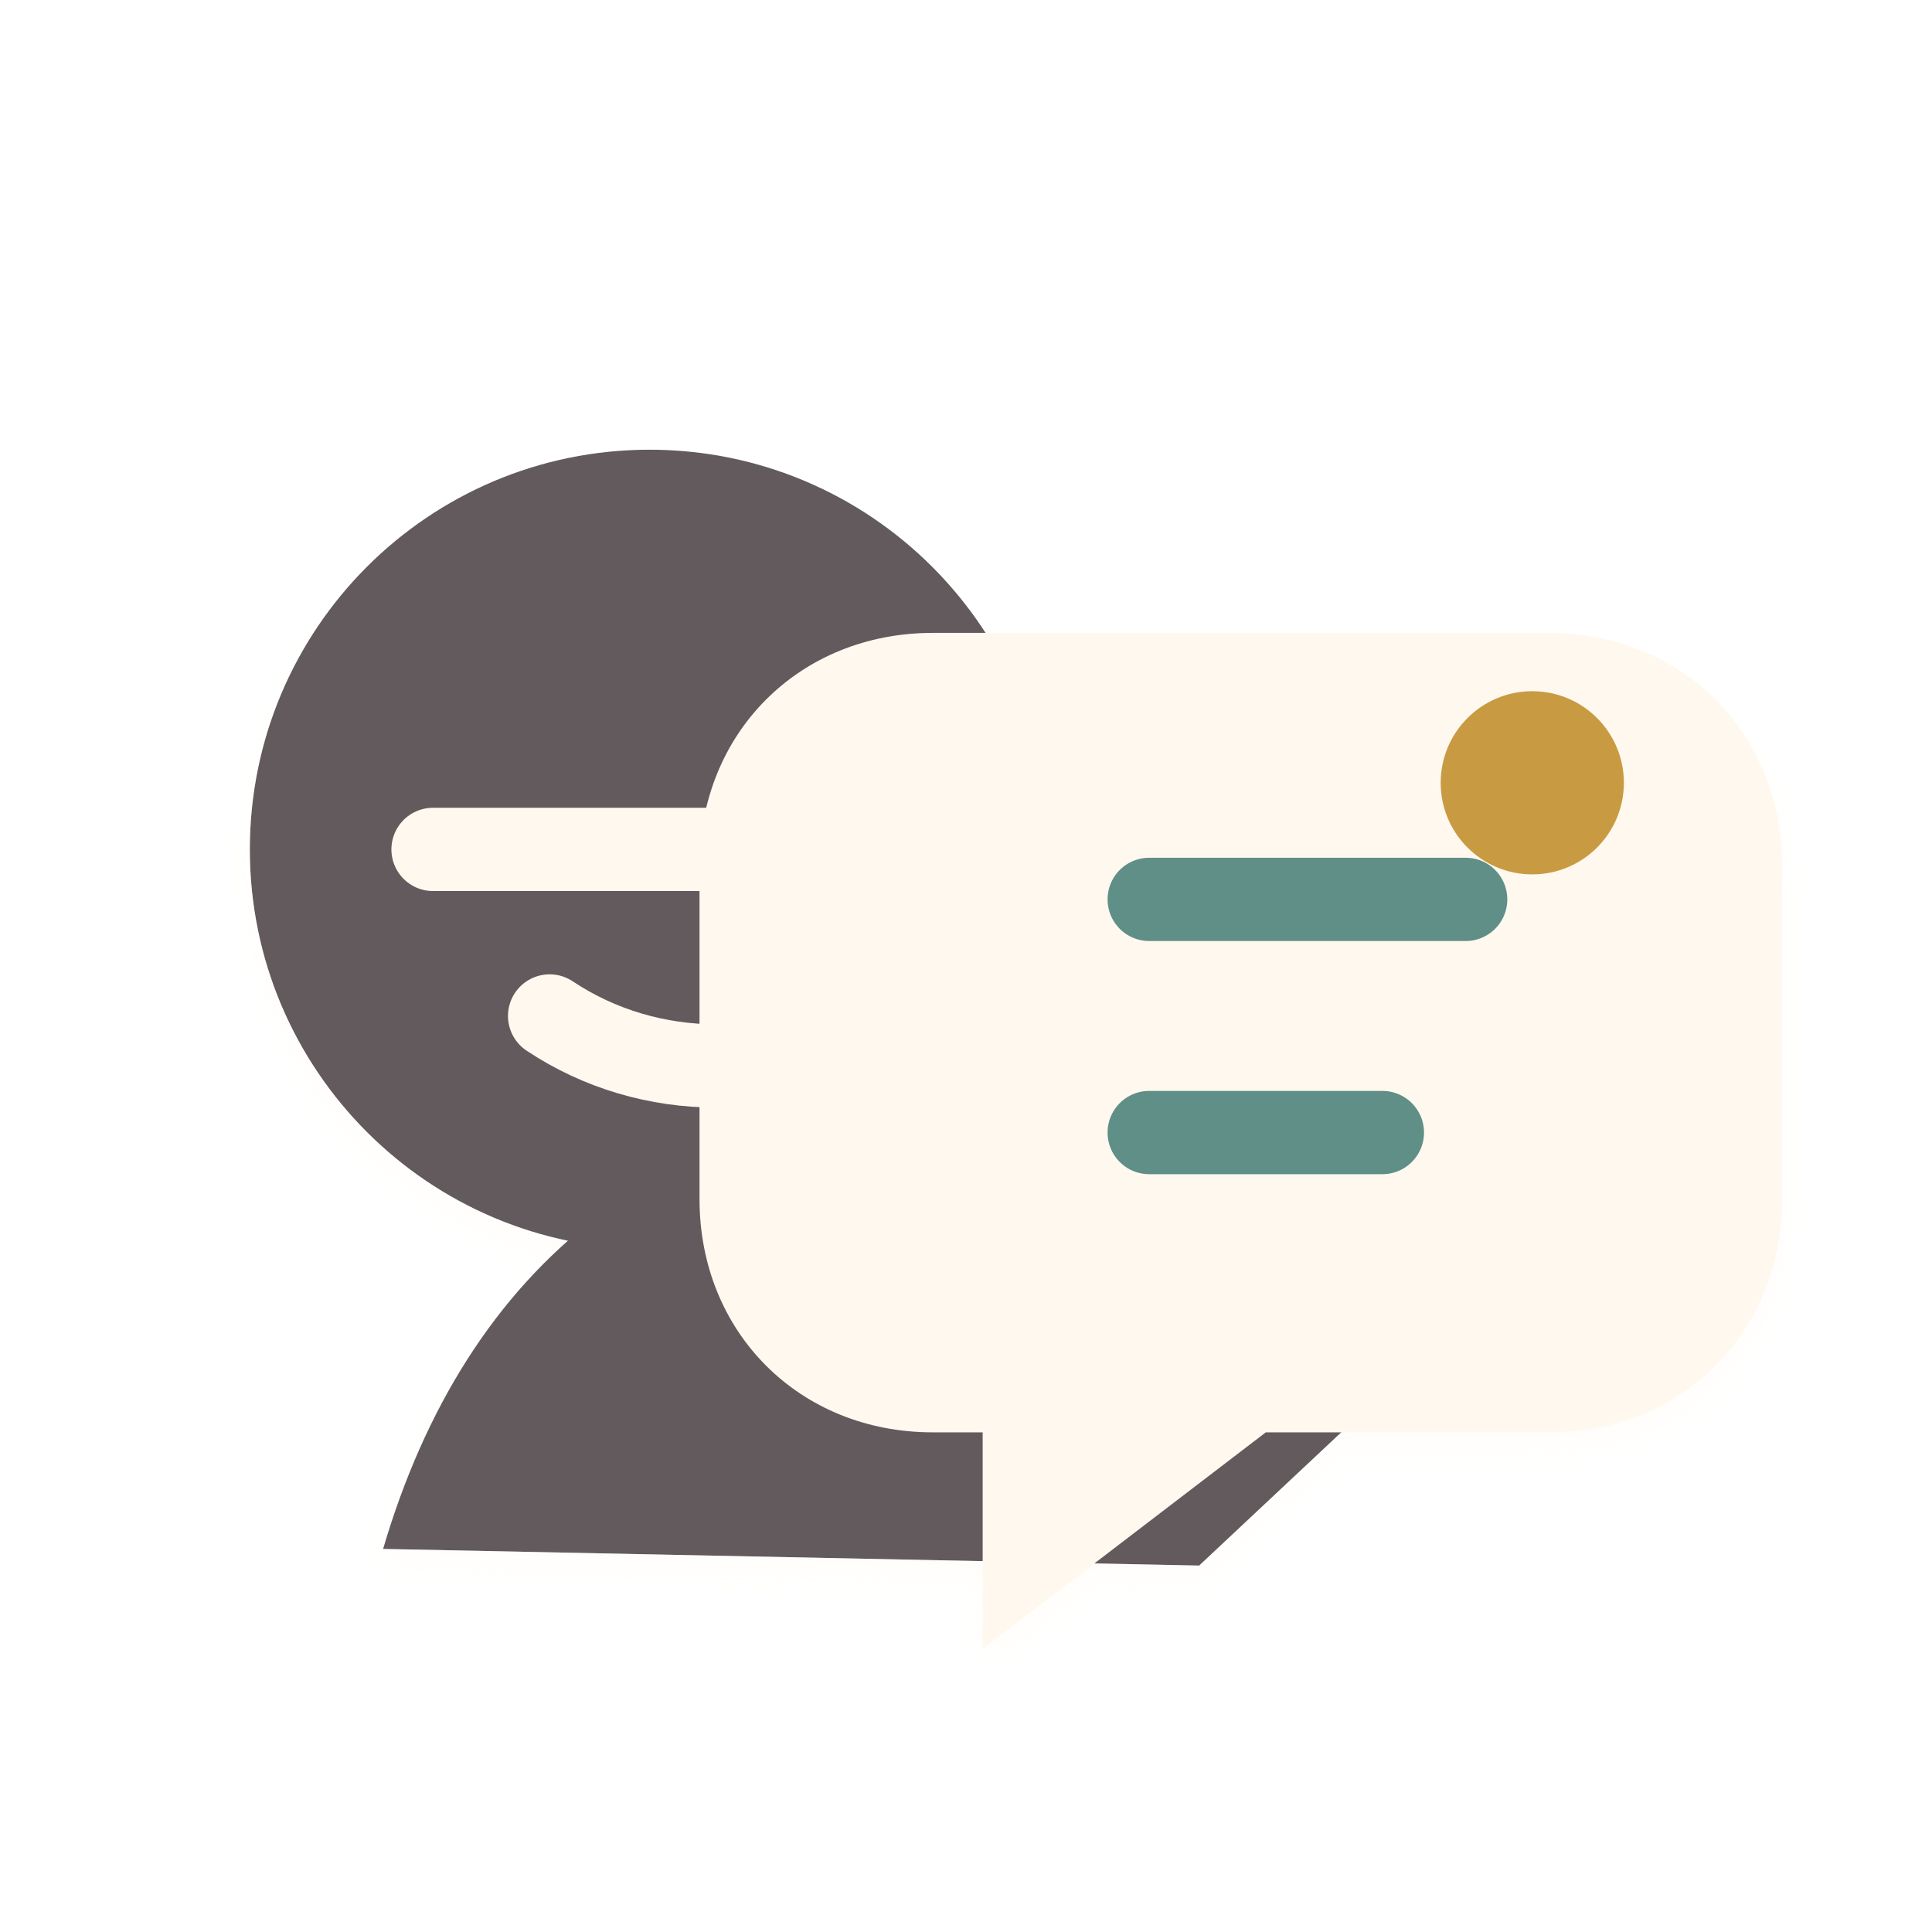
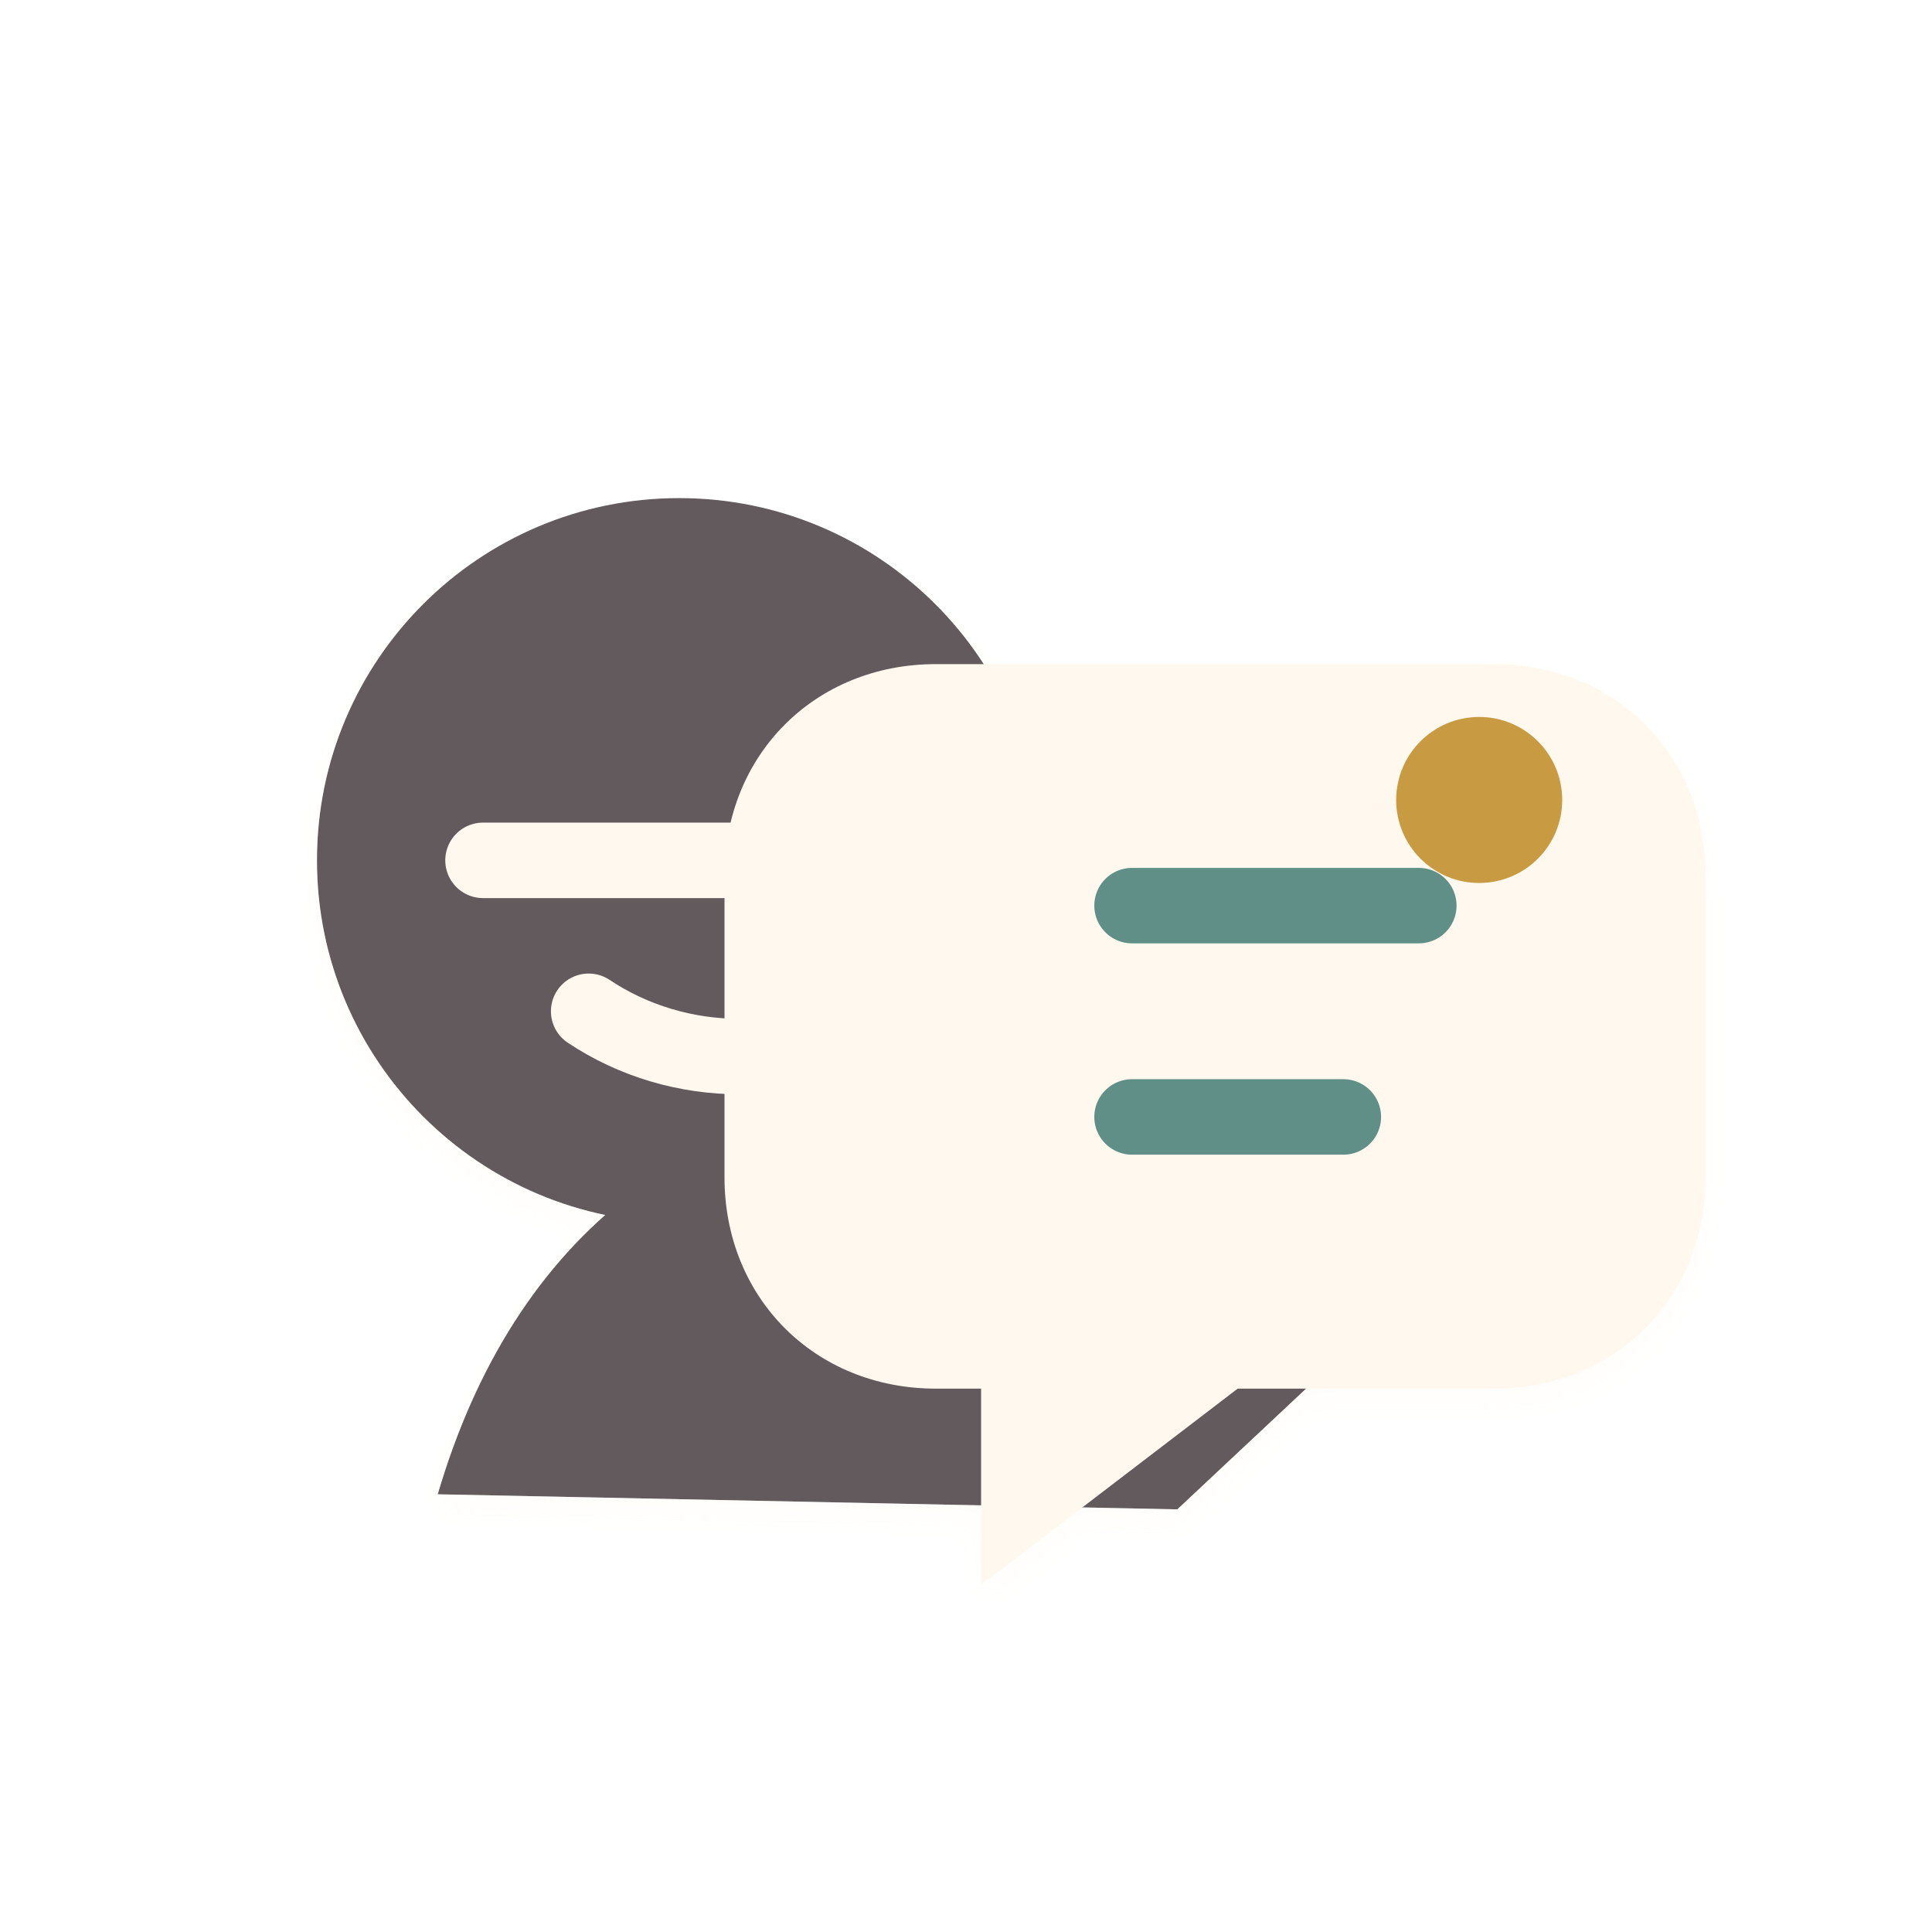
- <svg xmlns="http://www.w3.org/2000/svg" viewBox="6 6 116 116" role="img" aria-label="Talk icon">
+ <svg xmlns="http://www.w3.org/2000/svg" viewBox="0 0 128 128" role="img" aria-label="Talk icon">
  <defs>
    <filter id="d" x="-35%" y="-35%" width="170%" height="170%" color-interpolation-filters="sRGB">
      <feDropShadow dx="0" dy="10" stdDeviation="6" flood-color="#2b211d" flood-opacity=".18" />
      <feDropShadow dx="0" dy="1" stdDeviation="1" flood-color="#fffaf4" flood-opacity=".48" />
    </filter>
    <linearGradient id="ink" x1="26" y1="24" x2="86" y2="108">
      <stop stop-color="#635a5d" />
      <stop offset="1" stop-color="#3b3535" />
    </linearGradient>
    <linearGradient id="cream" x1="52" y1="42" x2="104" y2="92">
      <stop stop-color="#fff8ef" />
      <stop offset="1" stop-color="#e4d7c6" />
    </linearGradient>
  </defs>
  <g filter="url(#d)">
    <circle cx="45" cy="57" r="24" fill="url(#ink)" />
    <path d="M29 99c5-17 17-27 36-27 12 0 22 4 29 13l-16 15z" fill="url(#ink)" />
    <path d="M32 57h27M39 67c6 4 14 4 20 0" fill="none" stroke="#fff8ef" stroke-width="5" stroke-linecap="round" />
    <path d="M62 44h37c8 0 14 6 14 14v20c0 8-6 14-14 14H82l-17 13V92h-3c-8 0-14-6-14-14V58c0-8 6-14 14-14z" fill="url(#cream)" />
    <path d="M75 60h19M75 74h14" stroke="#5f8f86" stroke-width="5" stroke-linecap="round" />
    <circle cx="98" cy="53" r="5.5" fill="#c89b42" />
  </g>
</svg>
